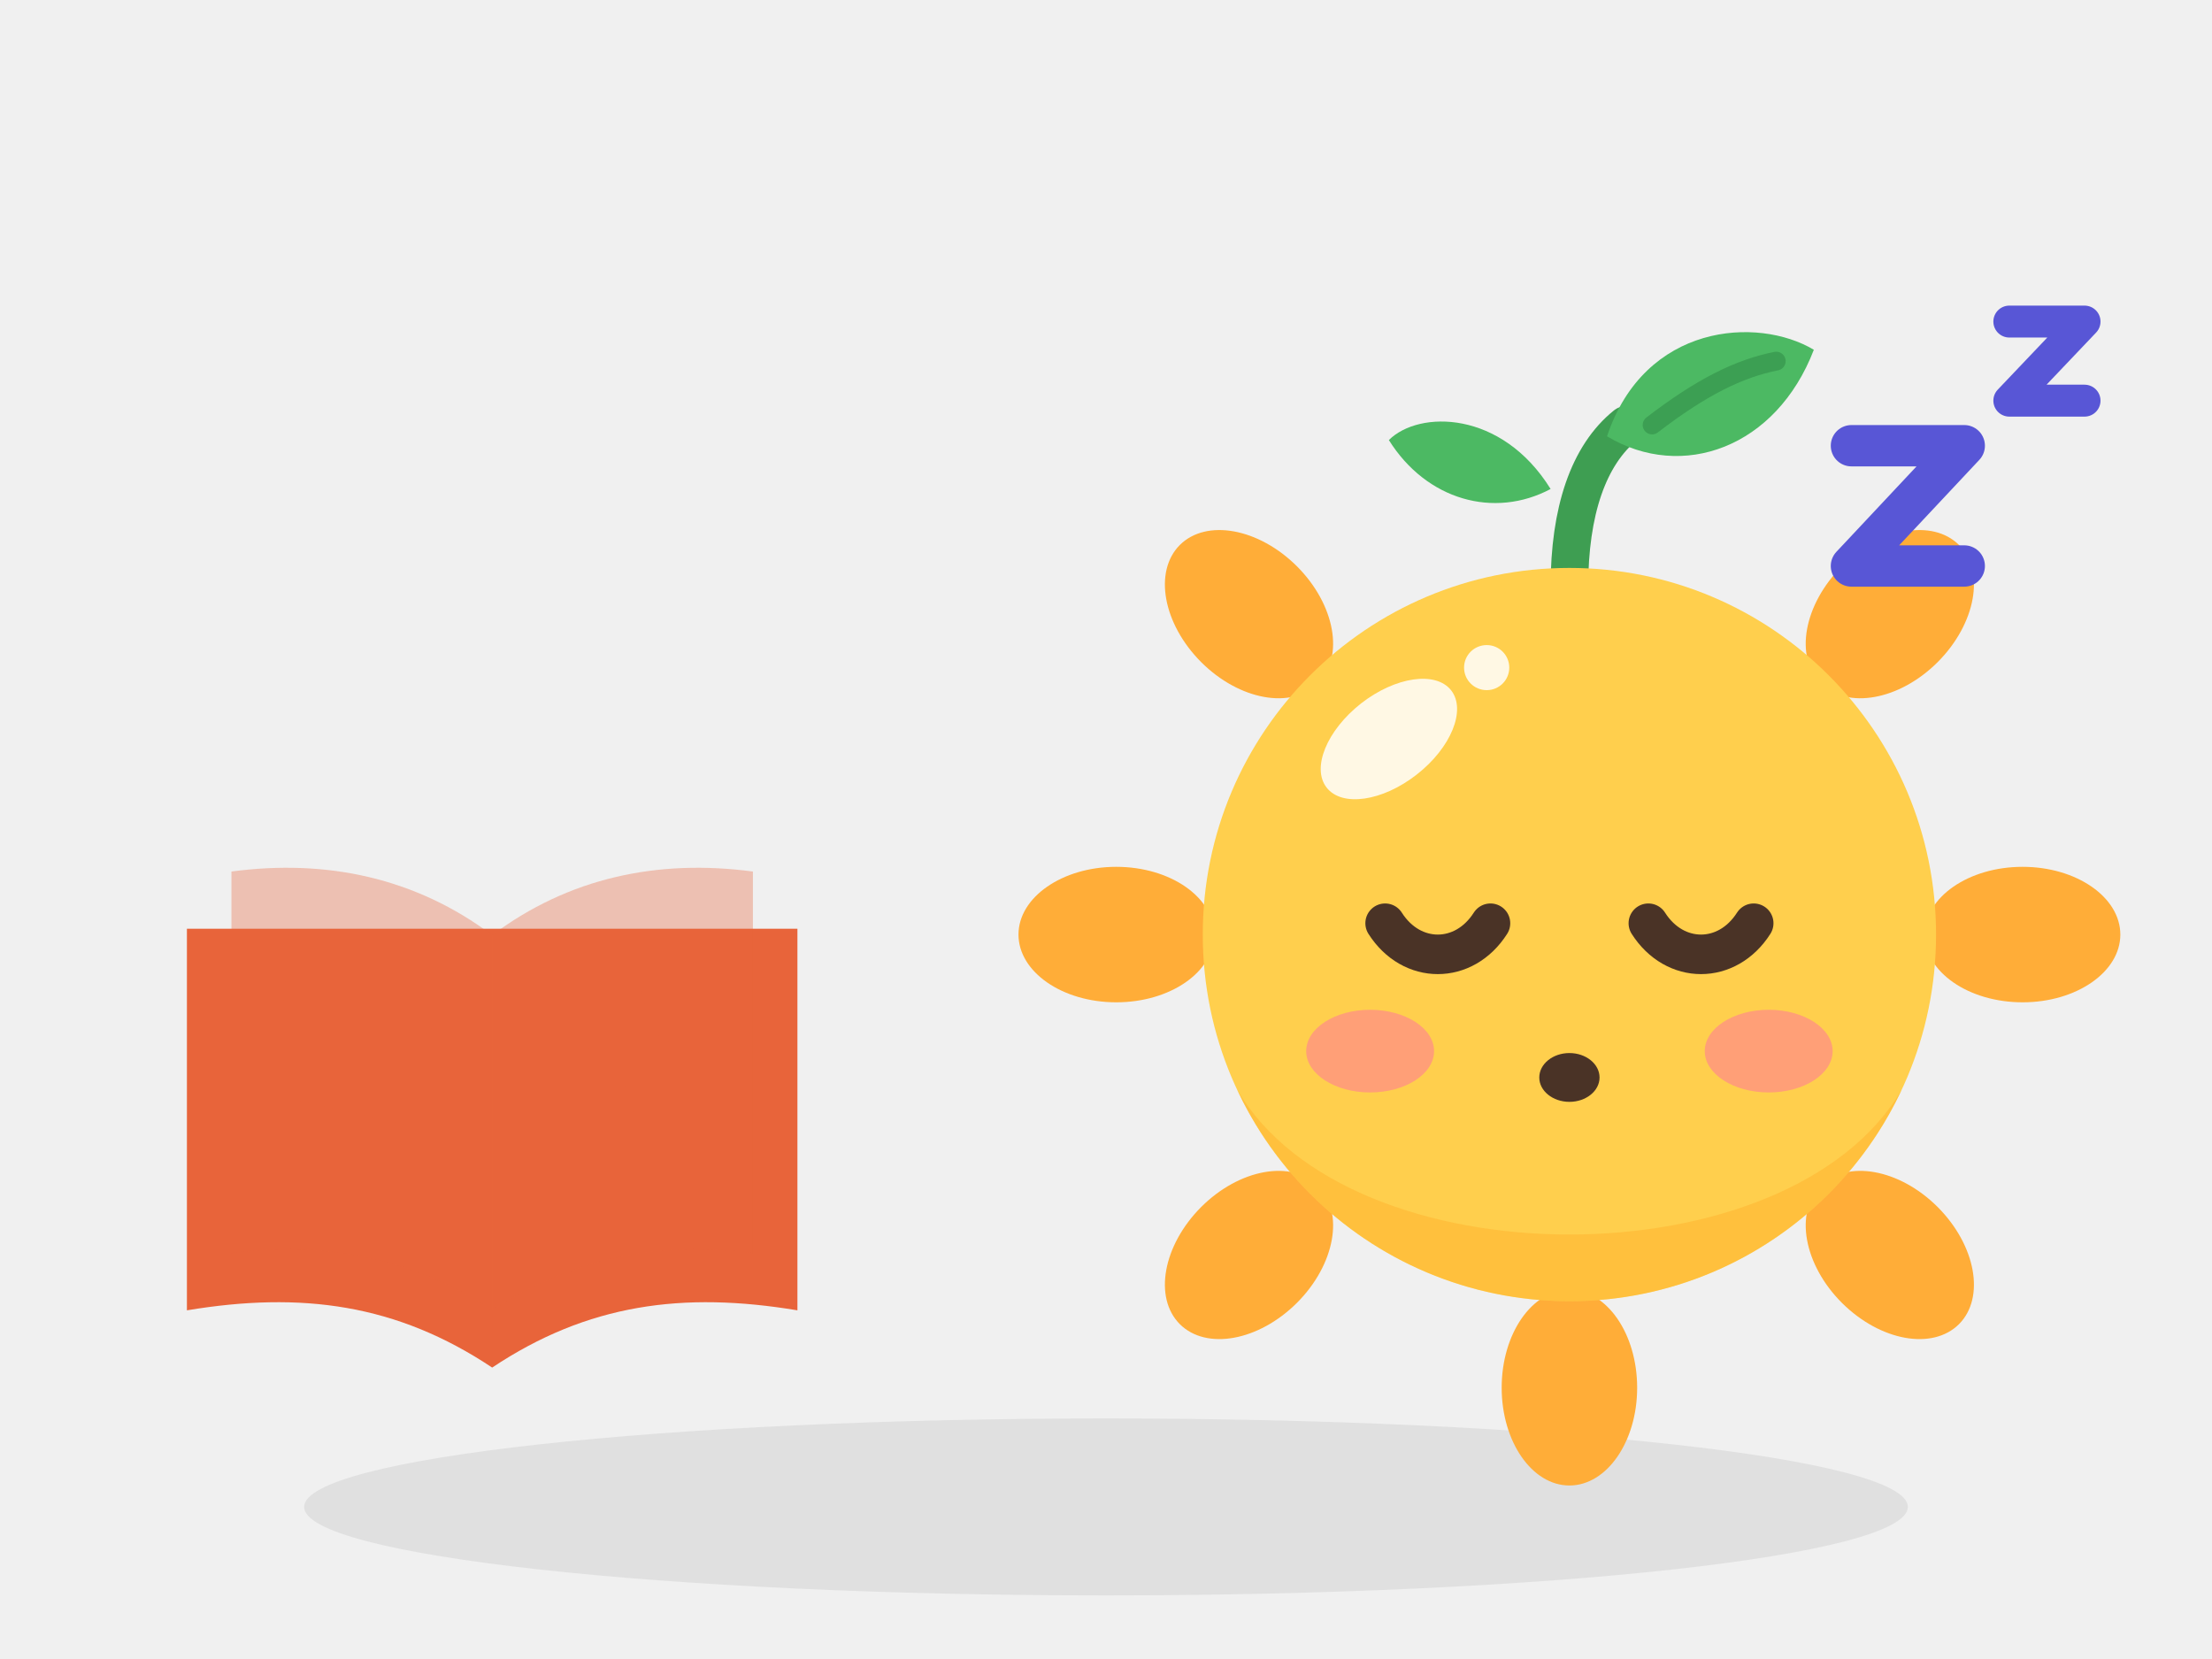
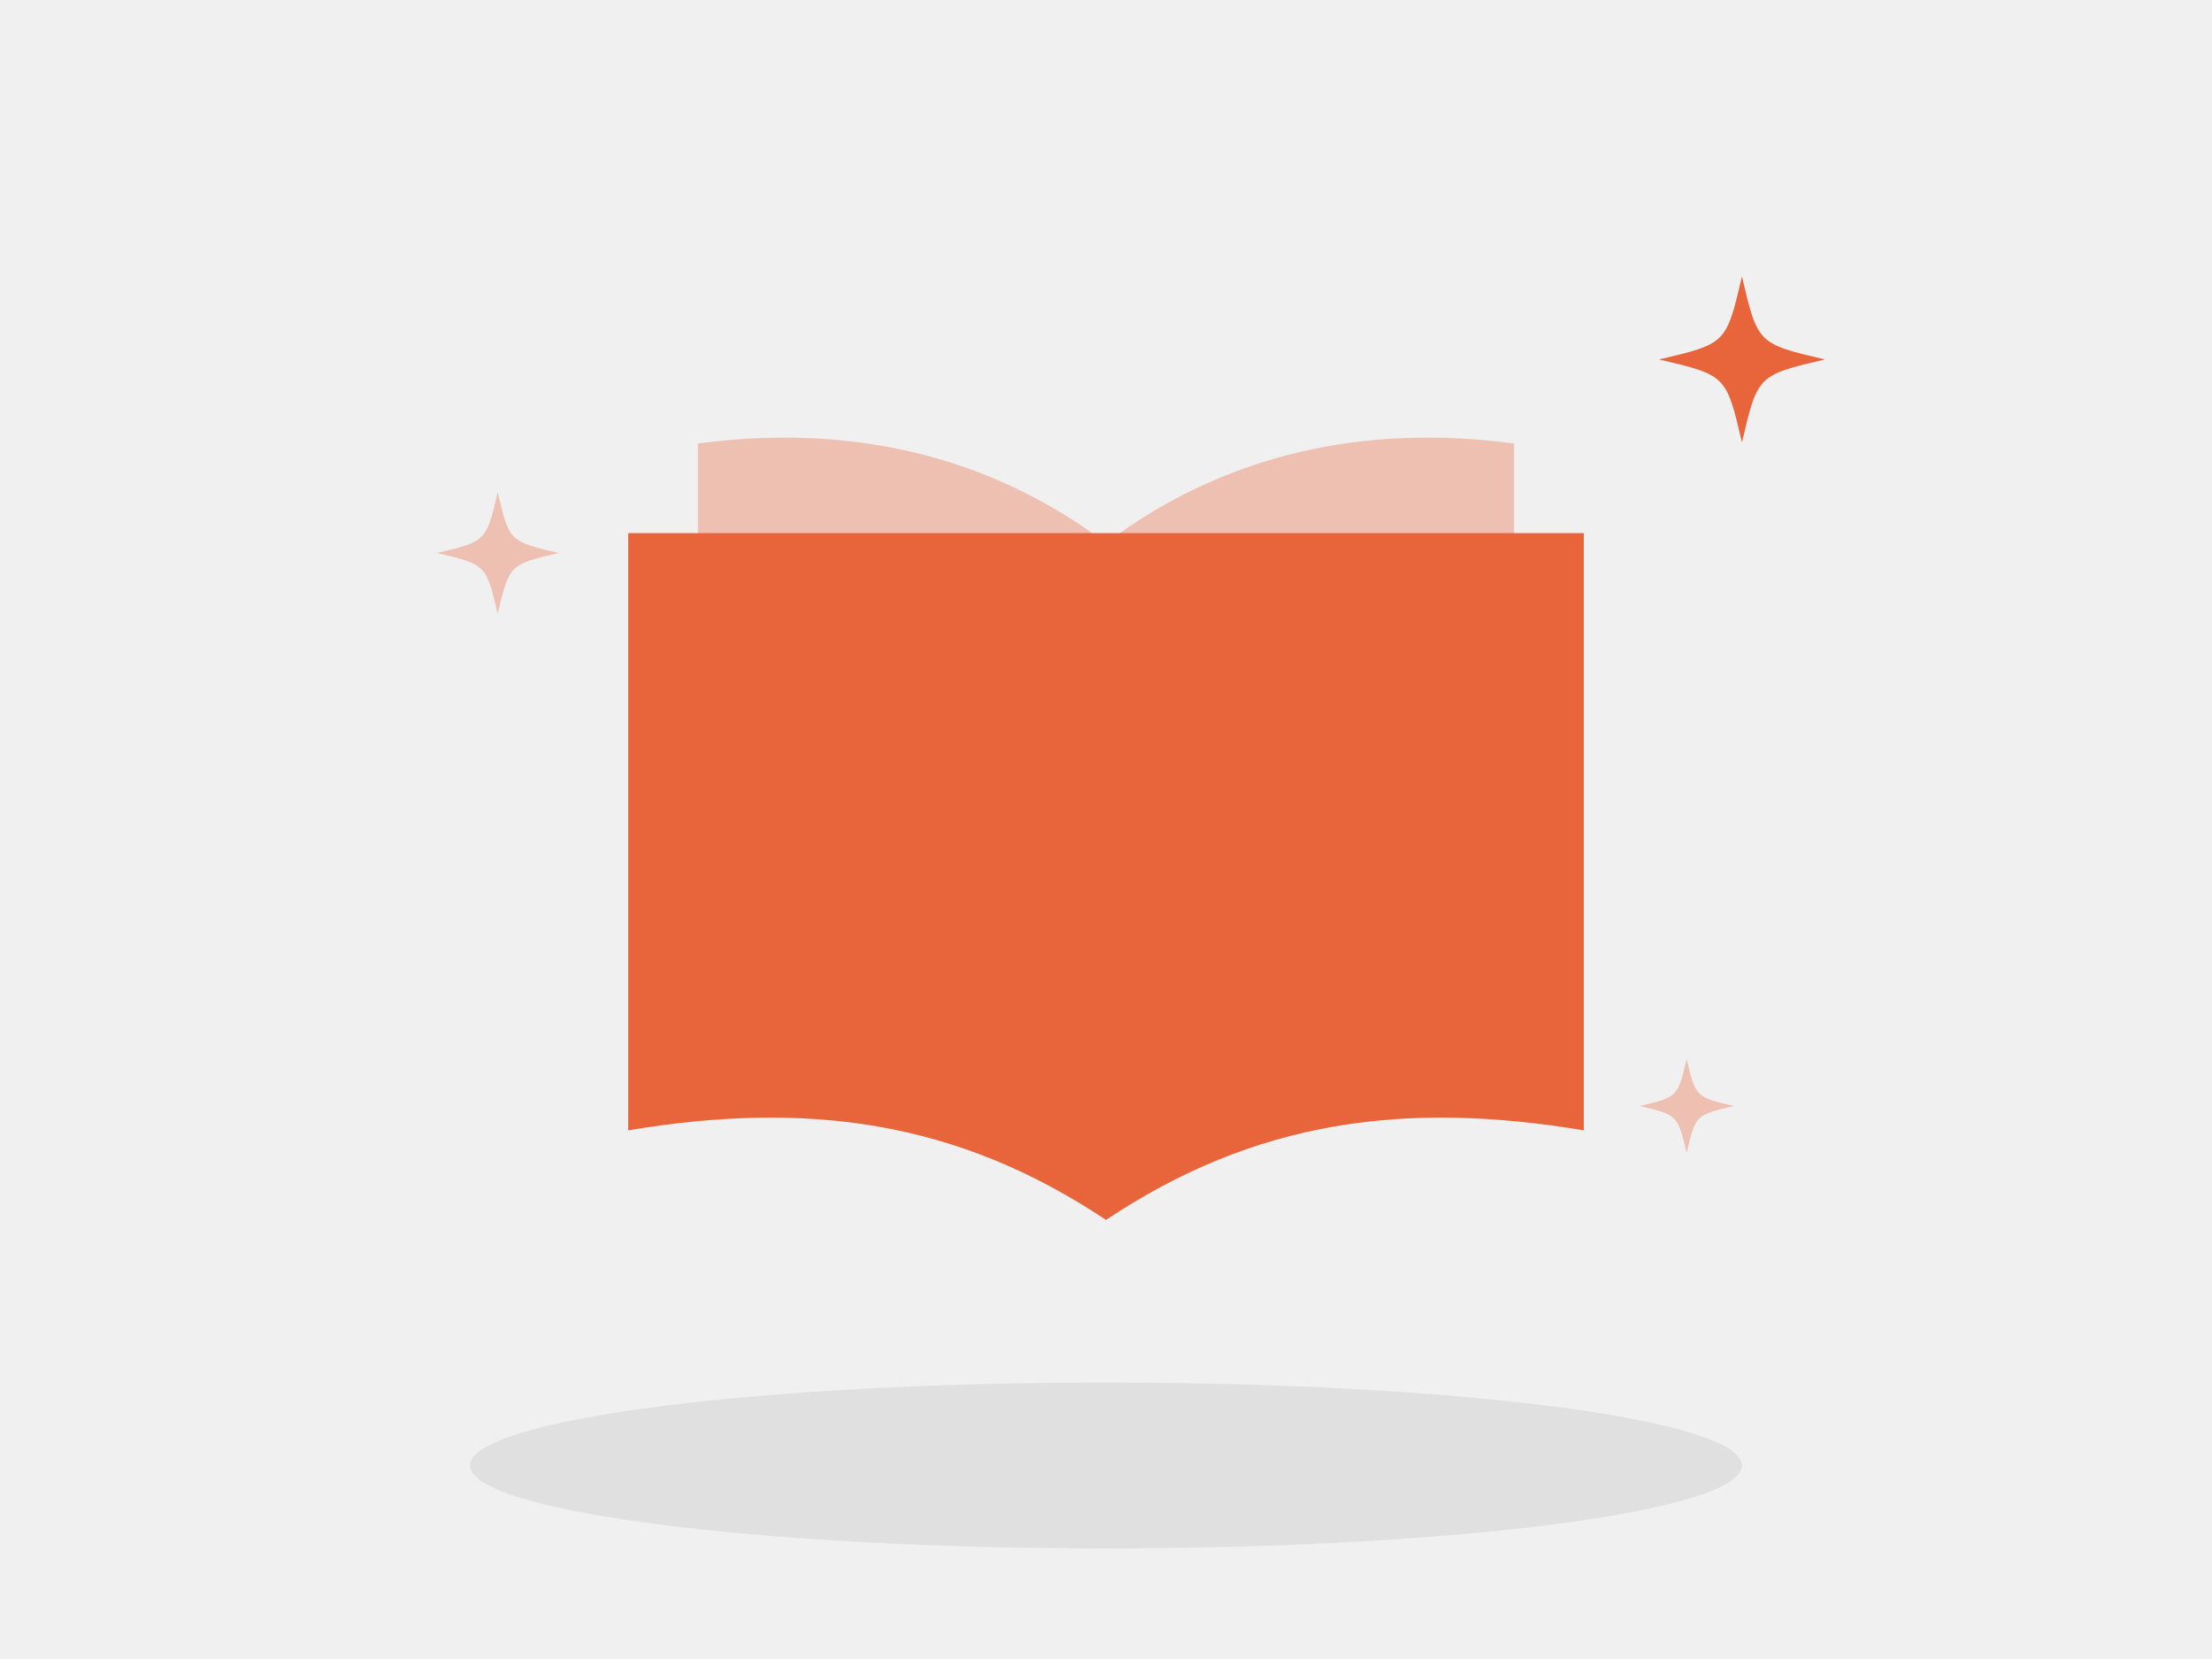
<svg xmlns="http://www.w3.org/2000/svg" viewBox="0 0 160 120" width="160" height="120">
-   <path d="M 138 109 C 138 112.53 112.03 115.4 80 115.4 C 47.97 115.4 22 112.53 22 109 C 22 105.47 47.97 102.6 80 102.6 C 112.03 102.6 138 105.47 138 109 Z" fill="#000000" opacity="0.07" />
-   <path d="M 13.52 67.18 L 13.52 94.78 C 21.8 93.4 28.7 94.32 35.6 98.92 C 42.5 94.32 49.4 93.4 57.68 94.78 L 57.68 67.18 Z" fill="#E8643A" />
-   <path d="M 16.74 63.04 C 23.64 62.12 30.08 63.5 35.6 67.64 L 35.6 94.78 C 30.08 91.1 23.64 89.72 16.74 90.64 Z" fill="#E8643A" opacity="0.34" />
-   <path d="M 54.46 63.04 C 47.56 62.12 41.12 63.5 35.6 67.64 L 35.6 94.78 C 41.12 91.1 47.56 89.72 54.46 90.64 Z" fill="#E8643A" opacity="0.34" />
-   <path d="M 21.8 71.78 L 30.08 73.62" fill="none" stroke="#E8643A" stroke-width="2.76" stroke-linecap="round" stroke-linejoin="round" />
-   <path d="M 21.8 78.22 L 30.08 80.06" fill="none" stroke="#E8643A" stroke-width="2.76" stroke-linecap="round" stroke-linejoin="round" />
-   <path d="M 46.18 70.86 C 47.23 75.33 47.23 75.33 51.7 76.38 C 47.23 77.43 47.23 77.43 46.18 81.9 C 45.13 77.43 45.13 77.43 40.66 76.38 C 45.13 75.33 45.13 75.33 46.18 70.86 Z" fill="#E8643A" />
-   <path d="M 140.16 47.89 C 137.4 50.65 133.61 51.34 131.7 49.42 C 129.78 47.51 130.47 43.72 133.23 40.96 C 136 38.2 139.78 37.51 141.7 39.42 C 143.61 41.34 142.92 45.12 140.16 47.89 Z" fill="#FFAD38" />
-   <path d="M 146.3 72.5 C 142.39 72.5 139.22 70.3 139.22 67.6 C 139.22 64.9 142.39 62.7 146.3 62.7 C 150.2 62.7 153.37 64.9 153.37 67.6 C 153.37 70.3 150.2 72.5 146.3 72.5 Z" fill="#FFAD38" />
-   <path d="M 133.23 94.24 C 130.47 91.48 129.78 87.69 131.7 85.78 C 133.61 83.86 137.4 84.55 140.16 87.31 C 142.92 90.08 143.61 93.86 141.7 95.78 C 139.78 97.69 136 97 133.23 94.24 Z" fill="#FFAD38" />
-   <path d="M 108.62 100.38 C 108.62 96.47 110.82 93.3 113.52 93.3 C 116.22 93.3 118.42 96.47 118.42 100.38 C 118.42 104.28 116.22 107.45 113.52 107.45 C 110.82 107.45 108.62 104.28 108.62 100.38 Z" fill="#FFAD38" />
-   <path d="M 86.88 87.31 C 89.64 84.55 93.43 83.86 95.34 85.78 C 97.26 87.69 96.57 91.48 93.81 94.24 C 91.04 97 87.26 97.69 85.34 95.78 C 83.43 93.86 84.12 90.08 86.88 87.31 Z" fill="#FFAD38" />
-   <path d="M 80.74 62.7 C 84.65 62.7 87.82 64.9 87.82 67.6 C 87.82 70.3 84.65 72.5 80.74 72.5 C 76.84 72.5 73.67 70.3 73.67 67.6 C 73.67 64.9 76.84 62.7 80.74 62.7 Z" fill="#FFAD38" />
-   <path d="M 93.81 40.96 C 96.57 43.72 97.26 47.51 95.34 49.42 C 93.43 51.34 89.64 50.65 86.88 47.89 C 84.12 45.12 83.43 41.34 85.34 39.42 C 87.26 37.51 91.04 38.2 93.81 40.96 Z" fill="#FFAD38" />
-   <path d="M 113.52 42.44 C 113.52 37 114.88 32.92 117.6 30.74" fill="none" stroke="#3E9E52" stroke-width="2.72" stroke-linecap="round" stroke-linejoin="round" />
-   <path d="M 116.24 31.56 C 118.96 23.4 127.12 22.86 131.2 25.3 C 128.48 32.38 121.68 34.82 116.24 31.56 Z" fill="#4CB963" />
-   <path d="M 119.5 30.74 C 123.04 28.02 125.76 26.66 128.48 26.12" fill="none" stroke="#2F8A45" stroke-width="1.36" stroke-linecap="round" stroke-linejoin="round" opacity="0.55" />
-   <path d="M 112.16 35.37 C 108.62 29.66 102.64 29.66 100.46 31.83 C 103.18 36.18 108.08 37.54 112.16 35.37 Z" fill="#4CB963" />
-   <path d="M 140.04 67.6 C 140.04 82.25 128.17 94.12 113.52 94.12 C 98.87 94.12 87 82.25 87 67.6 C 87 52.95 98.87 41.08 113.52 41.08 C 128.17 41.08 140.04 52.95 140.04 67.6 Z" fill="#FFCF4D" />
-   <path d="M 137.56 78.81 C 133.2 88.15 123.83 94.12 113.52 94.12 C 103.21 94.12 93.84 88.15 89.48 78.81 C 97.64 92.79 129.4 92.79 137.56 78.81 Z" fill="#FFAE2B" opacity="0.45" />
-   <path d="M 104.97 49.94 C 106.07 51.36 104.96 54.09 102.47 56.03 C 99.99 57.97 97.07 58.39 95.96 56.97 C 94.85 55.55 95.97 52.83 98.45 50.88 C 100.94 48.94 103.86 48.52 104.97 49.94 Z" fill="#FFFFFF" opacity="0.85" />
-   <path d="M 109.17 48.29 C 109.17 49.19 108.44 49.92 107.54 49.92 C 106.63 49.92 105.9 49.19 105.9 48.29 C 105.9 47.39 106.63 46.66 107.54 46.66 C 108.44 46.66 109.17 47.39 109.17 48.29 Z" fill="#FFFFFF" opacity="0.85" />
-   <path d="M 103.73 76.03 C 103.73 77.68 101.66 79.02 99.1 79.02 C 96.55 79.02 94.48 77.68 94.48 76.03 C 94.48 74.38 96.55 73.04 99.1 73.04 C 101.66 73.04 103.73 74.38 103.73 76.03 Z" fill="#FF7F93" opacity="0.6" />
-   <path d="M 132.56 76.03 C 132.56 77.68 130.49 79.02 127.94 79.02 C 125.38 79.02 123.31 77.68 123.31 76.03 C 123.31 74.38 125.38 73.04 127.94 73.04 C 130.49 73.04 132.56 74.38 132.56 76.03 Z" fill="#FF7F93" opacity="0.6" />
-   <path d="M 100.19 66.78 C 102.1 69.78 105.9 69.78 107.81 66.78" fill="none" stroke="#4A3326" stroke-width="2.86" stroke-linecap="round" stroke-linejoin="round" />
-   <path d="M 119.23 66.78 C 121.14 69.78 124.94 69.78 126.85 66.78" fill="none" stroke="#4A3326" stroke-width="2.86" stroke-linecap="round" stroke-linejoin="round" />
-   <path d="M 115.7 77.94 C 115.7 78.91 114.72 79.7 113.52 79.7 C 112.32 79.7 111.34 78.91 111.34 77.94 C 111.34 76.96 112.32 76.17 113.52 76.17 C 114.72 76.17 115.7 76.96 115.7 77.94 Z" fill="#4A3326" />
-   <path d="M 133.92 32.24 L 142.08 32.24 L 133.92 40.94 L 142.08 40.94" fill="none" stroke="#5856D6" stroke-width="2.99" stroke-linecap="round" stroke-linejoin="round" />
-   <path d="M 145.34 23.26 L 150.78 23.26 L 145.34 28.98 L 150.78 28.98" fill="none" stroke="#5856D6" stroke-width="2.31" stroke-linecap="round" stroke-linejoin="round" />
+   <path d="M 126 106 C 126 109.31 105.41 112 80 112 C 54.59 112 34 109.31 34 106 C 34 102.69 54.59 100 80 100 C 105.41 100 126 102.69 126 106 Z" fill="#000000" opacity="0.07" />
+   <path d="M 45.44 38.56 L 45.44 81.76 C 58.4 79.6 69.2 81.04 80 88.24 C 90.8 81.04 101.6 79.6 114.56 81.76 L 114.56 38.56 Z" fill="#E8643A" />
+   <path d="M 50.48 32.08 C 61.28 30.64 71.36 32.8 80 39.28 L 80 81.76 C 71.36 76 61.28 73.84 50.48 75.28 Z" fill="#E8643A" opacity="0.34" />
+   <path d="M 109.52 32.08 C 98.72 30.64 88.64 32.8 80 39.28 L 80 81.76 C 88.64 76 98.72 73.84 109.52 75.28 Z" fill="#E8643A" opacity="0.34" />
+   <path d="M 58.4 45.76 L 71.36 48.64" fill="none" stroke="#E8643A" stroke-width="4.32" stroke-linecap="round" stroke-linejoin="round" />
+   <path d="M 58.4 55.84 L 71.36 58.72" fill="none" stroke="#E8643A" stroke-width="4.32" stroke-linecap="round" stroke-linejoin="round" />
+   <path d="M 96.56 44.32 C 98.2 51.32 98.2 51.32 105.2 52.96 C 98.2 54.6 98.2 54.6 96.56 61.6 C 94.92 54.6 94.92 54.6 87.92 52.96 C 94.92 51.32 94.92 51.32 96.56 44.32 Z" fill="#E8643A" />
+   <path d="M 126 20 C 127.14 24.86 127.14 24.86 132 26 C 127.14 27.14 127.14 27.14 126 32 C 124.86 27.14 124.86 27.14 120 26 C 124.86 24.86 124.86 24.86 126 20 Z" fill="#E8643A" />
+   <path d="M 36 35.6 C 36.84 39.16 36.84 39.16 40.4 40 C 36.84 40.84 36.84 40.84 36 44.4 C 35.16 40.84 35.16 40.84 31.6 40 C 35.16 39.16 35.16 39.16 36 35.6 Z" fill="#E8643A" opacity="0.34" />
+   <path d="M 122 76.6 C 122.65 79.35 122.65 79.35 125.4 80 C 122.65 80.65 122.65 80.65 122 83.4 C 121.35 80.65 121.35 80.65 118.6 80 C 121.35 79.35 121.35 79.35 122 76.6 Z" fill="#E8643A" opacity="0.34" />
</svg>
